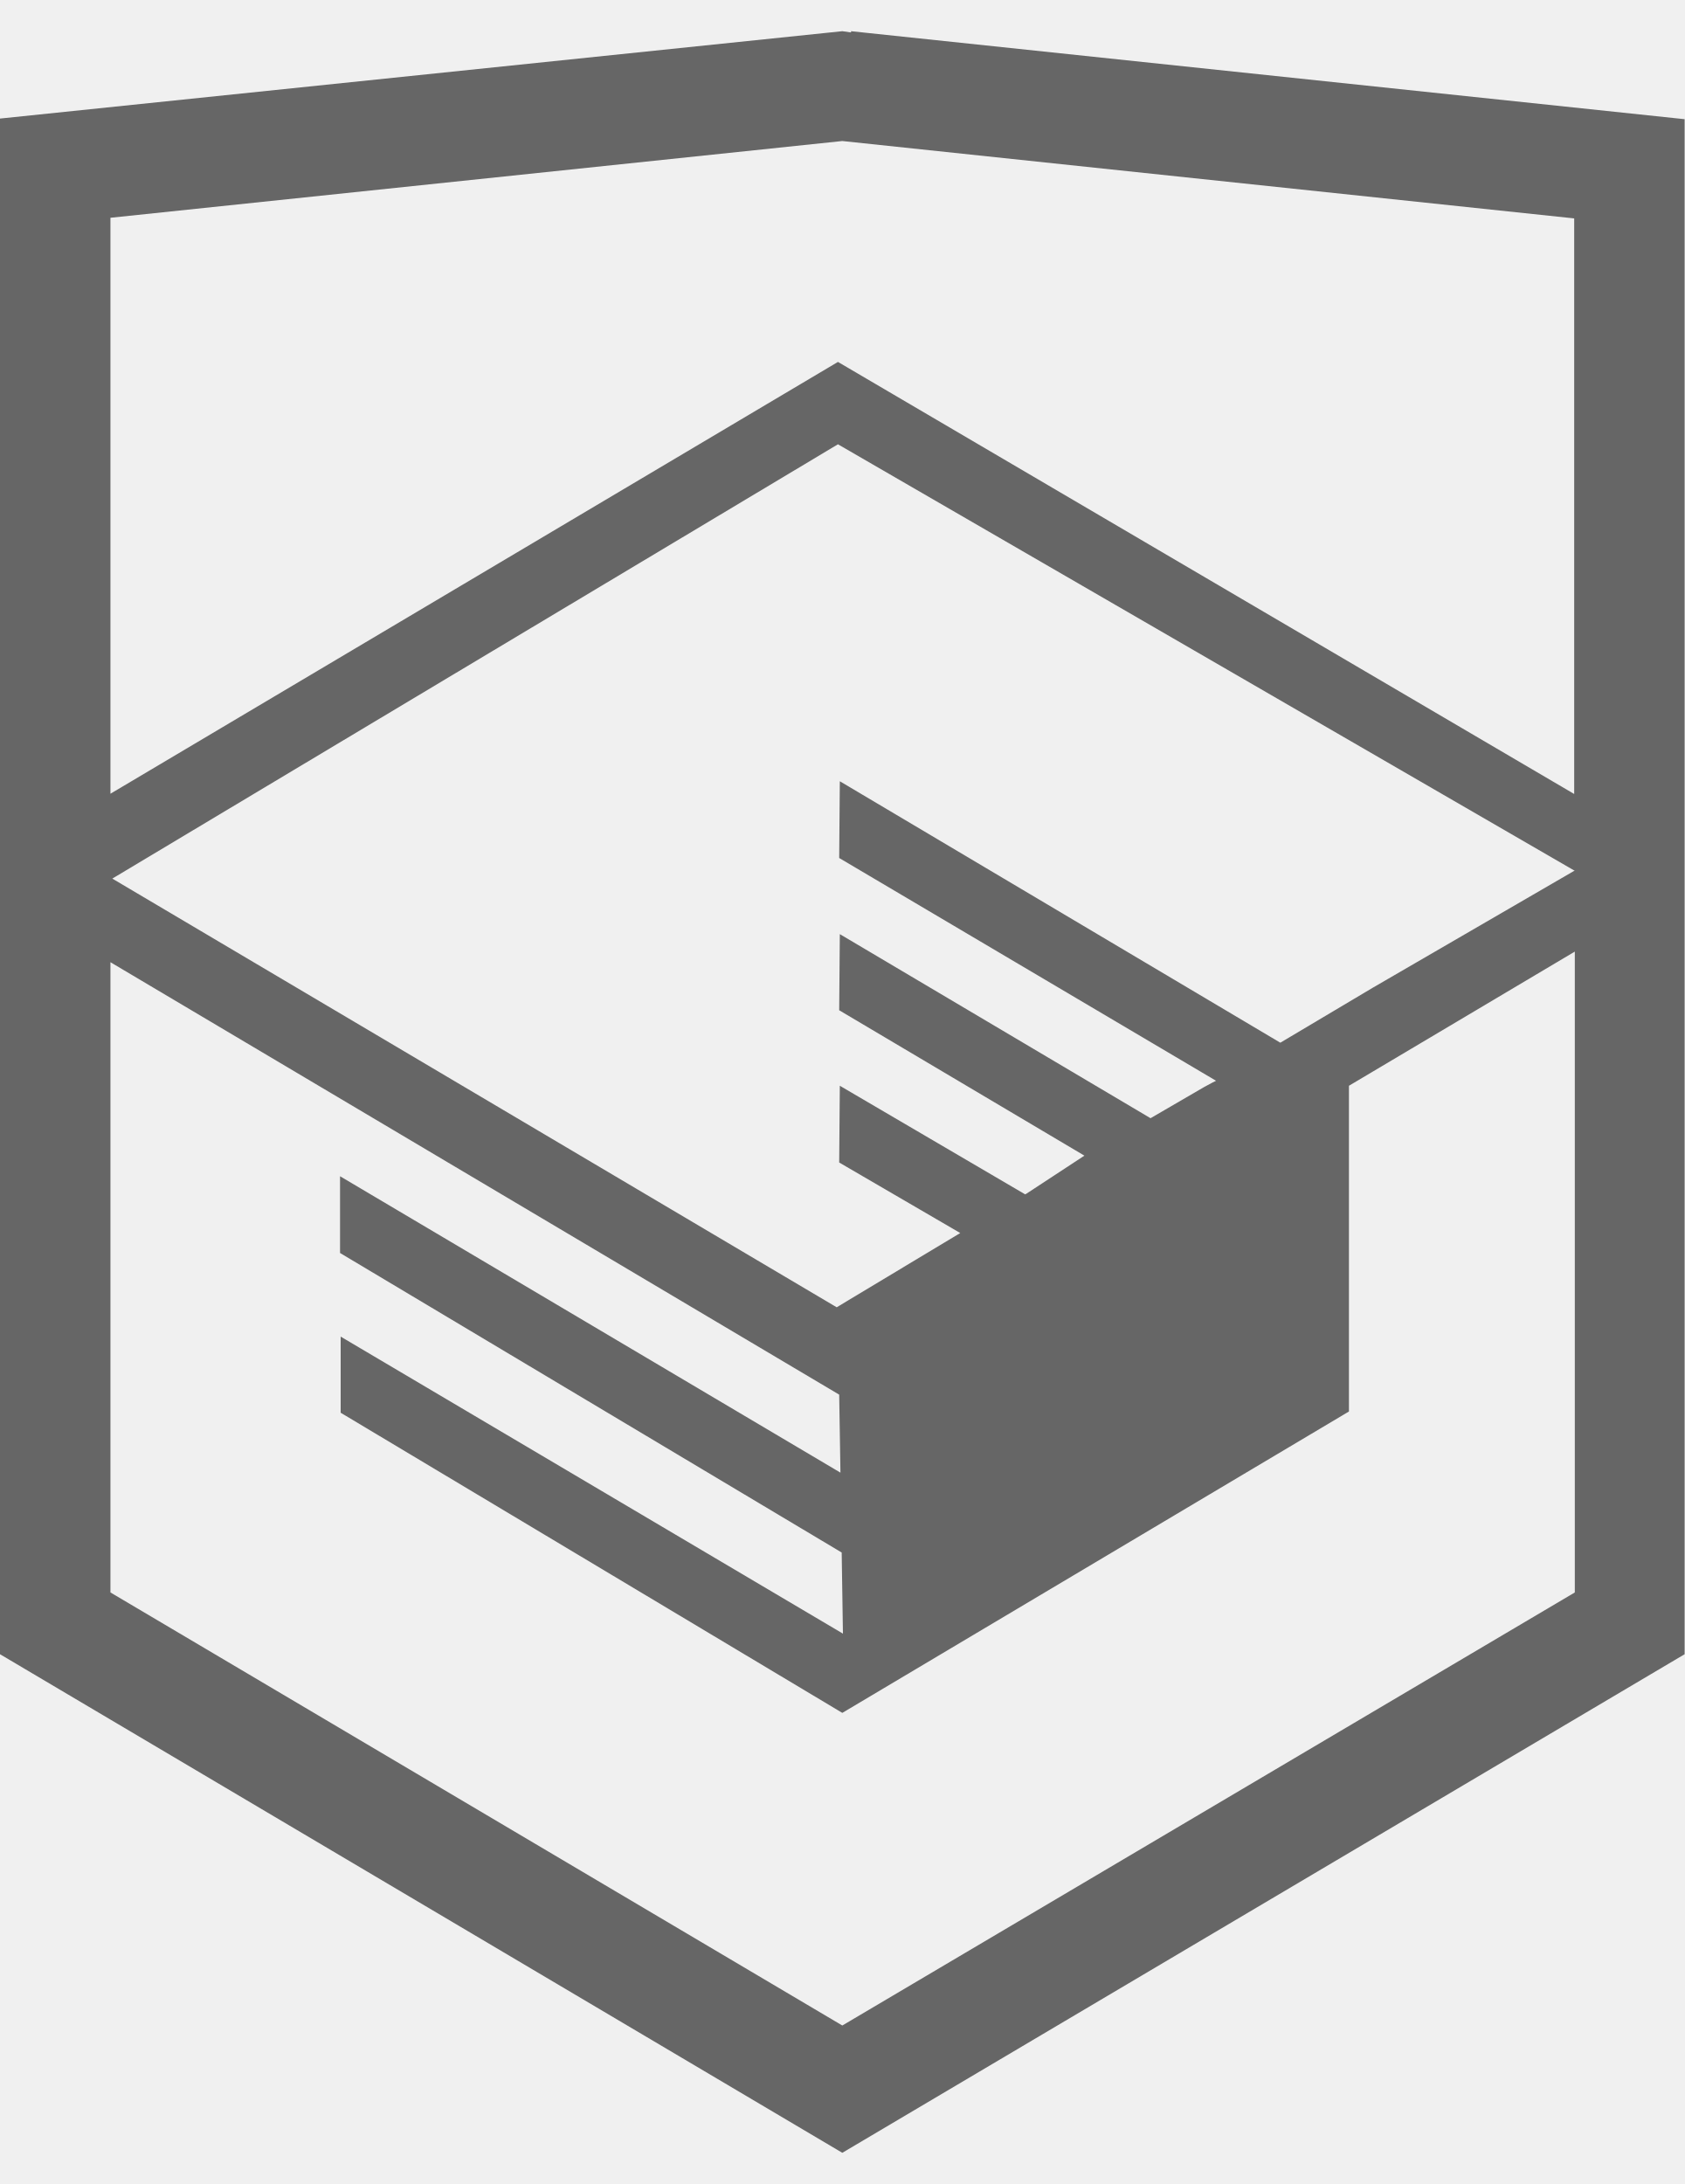
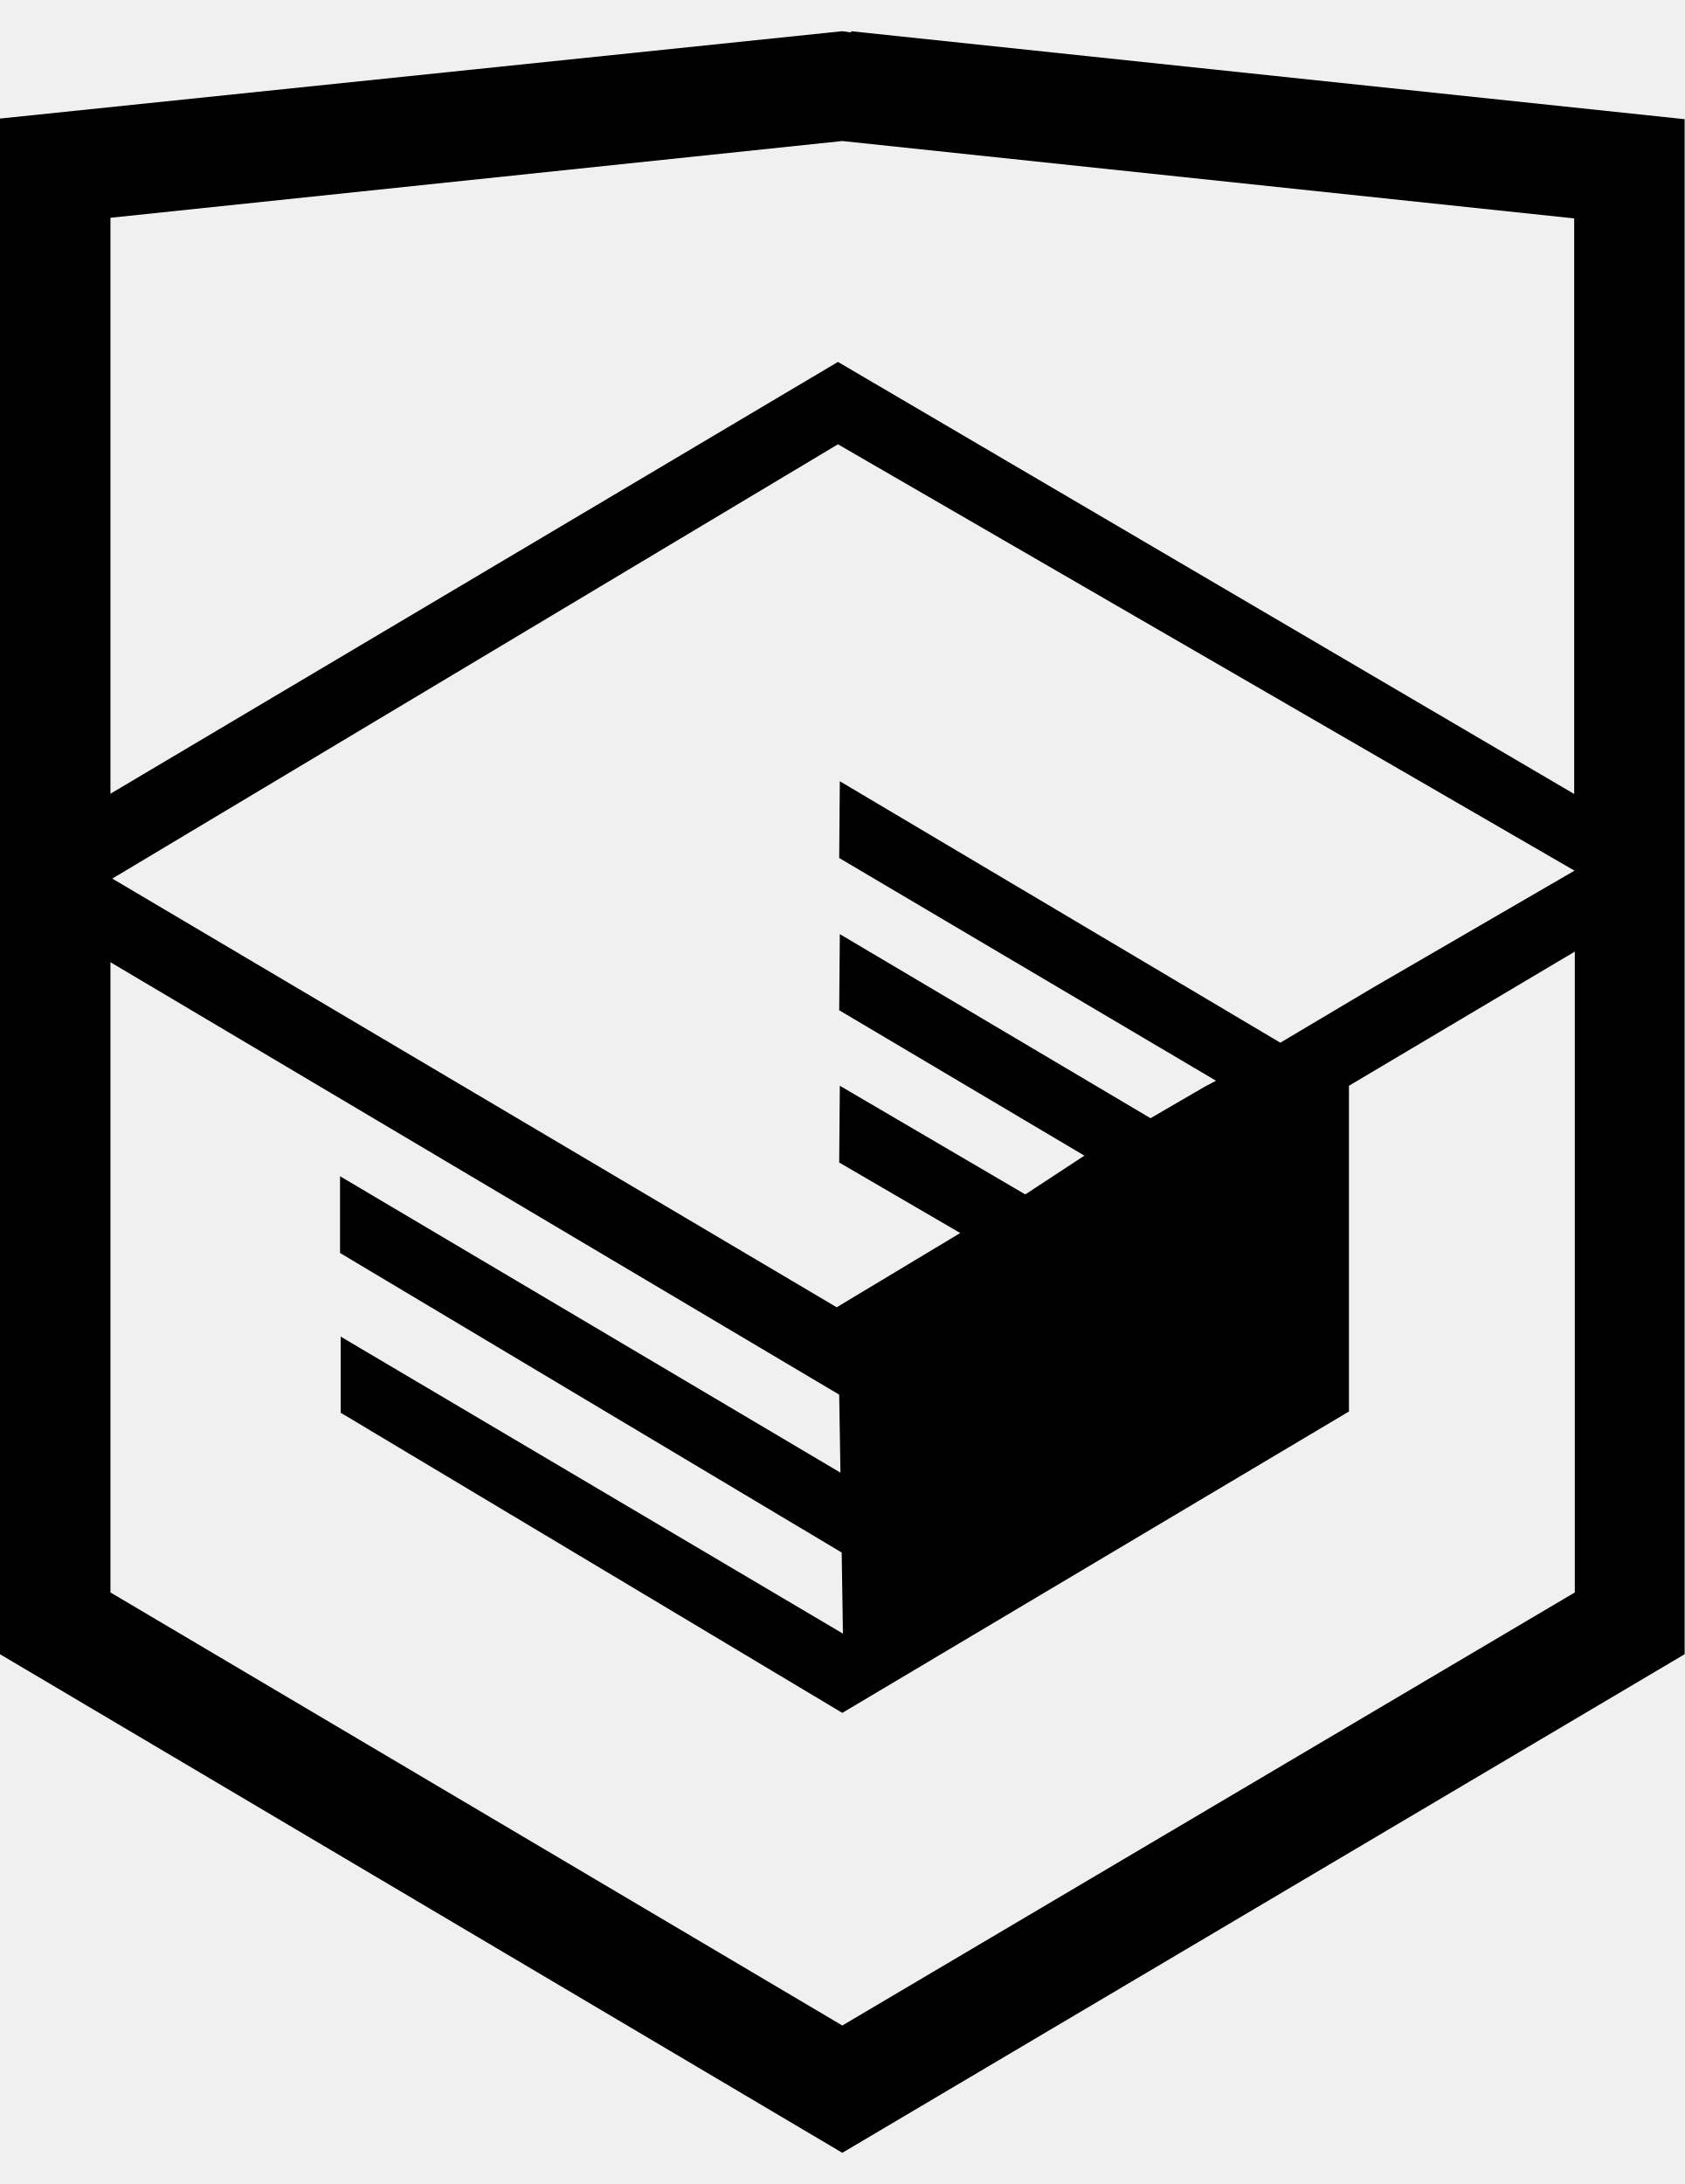
- <svg xmlns="http://www.w3.org/2000/svg" width="27" height="35" viewBox="0 0 27 35" fill="none">
+ <svg xmlns="http://www.w3.org/2000/svg" width="27" height="35" viewBox="0 0 27 35" fill="currentColor">
  <g clip-path="url(#a)">
-     <path d="M13.64.52 13.5.5 0 1.9v24.61l13.5 7.99L27 26.51V1.91L13.64.5Zm11.6 25L13.5 32.46 1.77 25.52v-10.1l11.68 6.93.02 1.25-8.02-4.75v1.23l8.04 4.8.02 1.3-8.05-4.76v1.22l8.04 4.81 8.12-4.83V17.4l3.62-2.15v10.26Zm0-11.57L22 15.83l-1.48.88-7.06-4.19-.01 1.23 6.04 3.57-.06.03-.13.07-.86.5-4.98-2.95-.01 1.22 3.93 2.33-.93.61-.02.01-2.97-1.74-.01 1.23 1.94 1.13-1.98 1.19L1.8 14.08l11.63-6.96 11.8 6.83Zm0-1.22L13.43 5.8 1.77 12.72V3.49L13.5 2.26 25.23 3.5v9.24Z" fill="#666" />
+     <path d="M13.64.52 13.5.5 0 1.9v24.61l13.5 7.99L27 26.51V1.91L13.64.5Zm11.6 25L13.5 32.46 1.77 25.52v-10.1l11.68 6.93.02 1.25-8.02-4.75v1.23l8.04 4.8.02 1.3-8.05-4.76v1.22l8.04 4.81 8.12-4.83V17.4l3.62-2.15v10.26Zm0-11.57L22 15.83l-1.48.88-7.06-4.19-.01 1.23 6.04 3.57-.06.03-.13.07-.86.5-4.98-2.95-.01 1.22 3.93 2.33-.93.61-.02.01-2.97-1.74-.01 1.23 1.94 1.13-1.98 1.19L1.8 14.08l11.63-6.96 11.8 6.83Zm0-1.22L13.43 5.8 1.77 12.72V3.49L13.5 2.26 25.23 3.5v9.24Z" />
  </g>
  <defs>
    <clipPath id="a">
      <path fill="#fff" d="M0 .5h27v34H0z" />
    </clipPath>
  </defs>
</svg>
